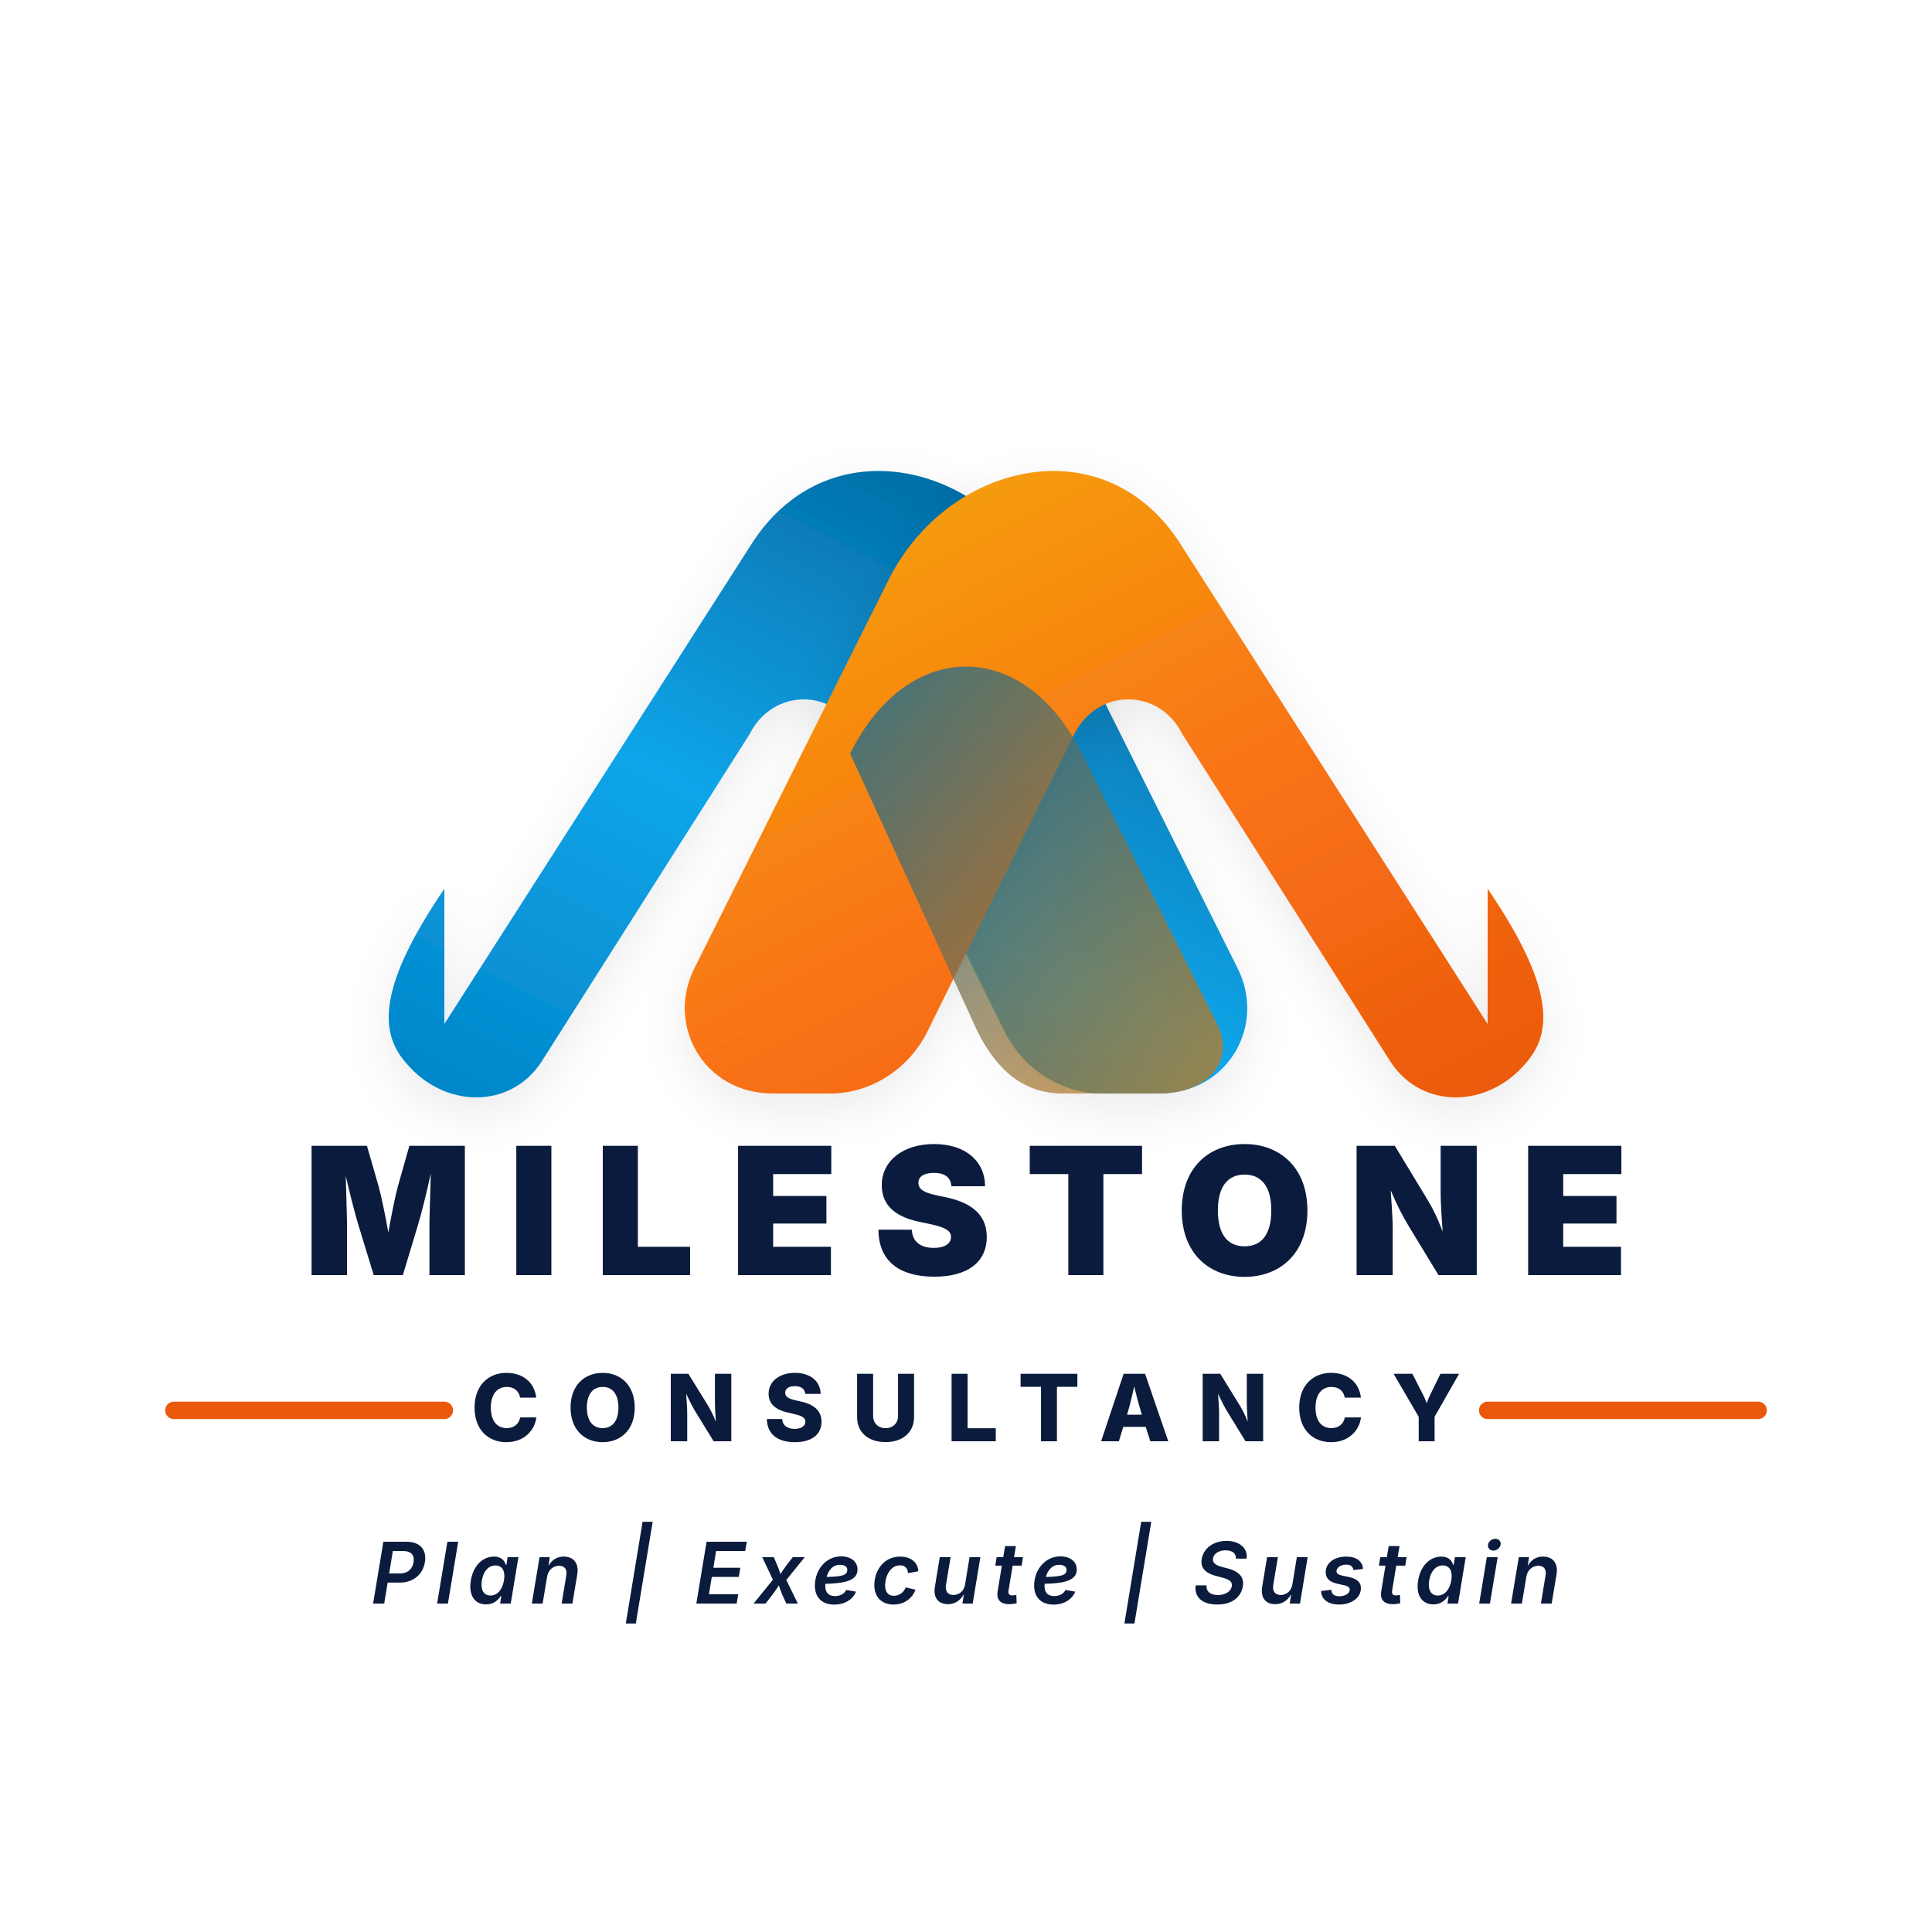
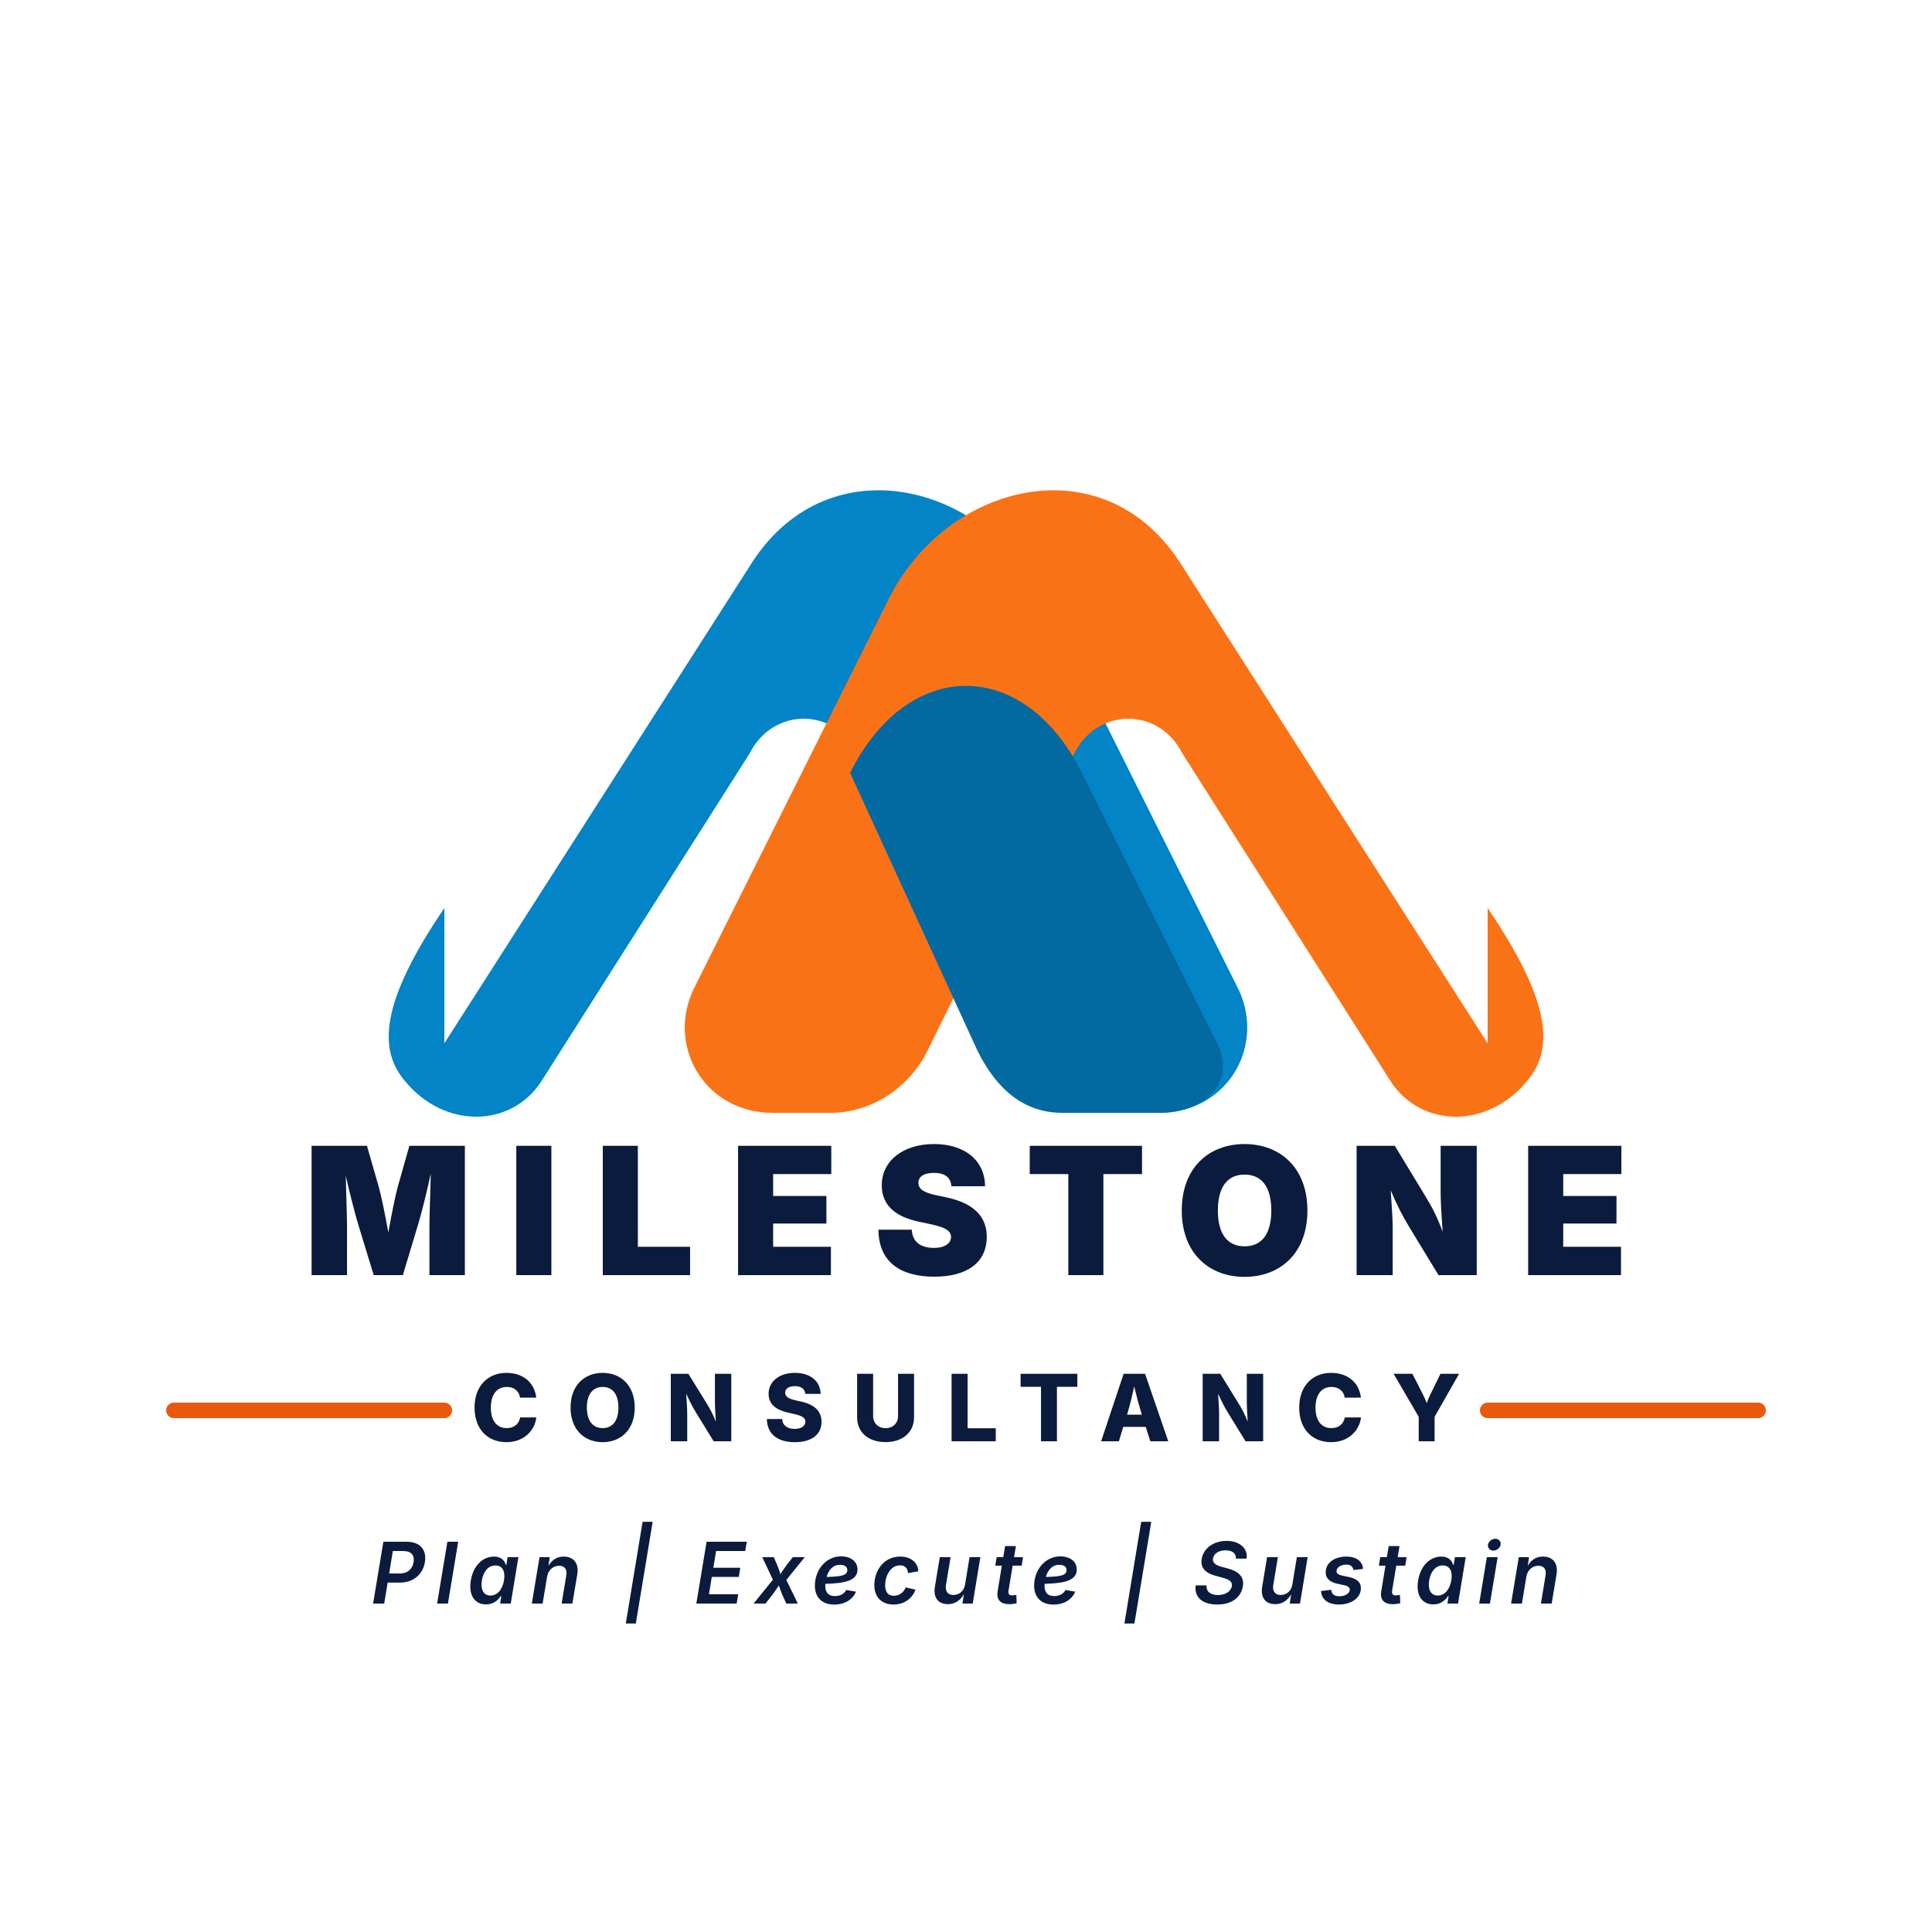
<svg xmlns="http://www.w3.org/2000/svg" viewBox="0 0 500 500" width="100%" height="100%">
-   <defs>
-     <linearGradient id="blueGrad" x1="0%" y1="100%" x2="70%" y2="0%">
-       <stop offset="0%" stop-color="#0284C7" />
-       <stop offset="50%" stop-color="#0EA5E9" />
-       <stop offset="100%" stop-color="#0369A1" />
-     </linearGradient>
-     <linearGradient id="orangeGrad" x1="30%" y1="0%" x2="100%" y2="100%">
-       <stop offset="0%" stop-color="#F59E0B" />
-       <stop offset="50%" stop-color="#F97316" />
-       <stop offset="100%" stop-color="#EA580C" />
-     </linearGradient>
-     <linearGradient id="centerBlend" x1="0%" y1="0%" x2="100%" y2="100%">
-       <stop offset="0%" stop-color="#0369A1" stop-opacity="0.9" />
-       <stop offset="100%" stop-color="#D97706" stop-opacity="0.8" />
-     </linearGradient>
-     <filter id="subtleShadow" x="-10%" y="-10%" width="120%" height="120%">
-       <feDropShadow dx="0" dy="4" stdDeviation="6" flood-opacity="0.08" />
-     </filter>
-   </defs>
-   <g transform="translate(0, 15)">
-     <path d="M 115 250 L 195 125 C 215 95 255 105 270 135 L 320 235 C 328 250 318 268 300 268 L 285 268 C 275 268 265 262 260 252 L 222 175 C 216 163 200 163 194 175 L 140 260 C 132 272 115 272 105 260 C 98 252 98 240 115 215 Z" fill="url(#blueGrad)" filter="url(#subtleShadow)" />
-     <path d="M 385 250 L 305 125 C 285 95 245 105 230 135 L 180 235 C 172 250 182 268 200 268 L 215 268 C 225 268 235 262 240 252 L 278 175 C 284 163 300 163 306 175 L 360 260 C 368 272 385 272 395 260 C 402 252 402 240 385 215 Z" fill="url(#orangeGrad)" filter="url(#subtleShadow)" />
-     <path d="M 220 180 C 235 150 265 150 280 180 L 315 250 C 320 260 312 268 300 268 L 275 268 C 265 268 258 262 253 252 L 220 180 Z" fill="url(#centerBlend)" opacity="0.85" />
+   <g transform="translate(0, 20)">
+     <path d="M 115 250 L 195 125 C 215 95 255 105 270 135 L 320 235 C 328 250 318 268 300 268 L 285 268 C 275 268 265 262 260 252 L 222 175 C 216 163 200 163 194 175 L 140 260 C 132 272 115 272 105 260 C 98 252 98 240 115 215 Z" fill="#0284C7" />
+     <path d="M 385 250 L 305 125 C 285 95 245 105 230 135 L 180 235 C 172 250 182 268 200 268 L 215 268 C 225 268 235 262 240 252 L 278 175 C 284 163 300 163 306 175 L 360 260 C 368 272 385 272 395 260 C 402 252 402 240 385 215 Z" fill="#F97316" />
+     <path d="M 220 180 C 235 150 265 150 280 180 L 315 250 C 320 260 312 268 300 268 L 275 268 C 265 268 258 262 253 252 L 220 180 Z" fill="#0369A1" />
  </g>
  <text x="250" y="330" text-anchor="middle" font-family="system-ui, -apple-system, 'Plus Jakarta Sans', sans-serif" font-size="46" font-weight="900" letter-spacing="9" fill="#0B1B3D">MILESTONE</text>
-   <line x1="45" y1="365" x2="115" y2="365" stroke="#EA580C" stroke-width="4.5" stroke-linecap="round" />
+   <line x1="45" y1="365" x2="115" y2="365" stroke="#EA580C" stroke-width="4" stroke-linecap="round" />
  <text x="250" y="373" text-anchor="middle" font-family="system-ui, -apple-system, 'Plus Jakarta Sans', sans-serif" font-size="24" font-weight="800" letter-spacing="7" fill="#0B1B3D">CONSULTANCY</text>
-   <line x1="385" y1="365" x2="455" y2="365" stroke="#EA580C" stroke-width="4.5" stroke-linecap="round" />
+   <line x1="385" y1="365" x2="455" y2="365" stroke="#EA580C" stroke-width="4" stroke-linecap="round" />
  <text x="250" y="415" text-anchor="middle" font-family="system-ui, -apple-system, 'Plus Jakarta Sans', sans-serif" font-size="22" font-style="italic" font-weight="600" letter-spacing="2.5" fill="#0B1B3D">Plan   |   Execute   |   Sustain</text>
</svg>
